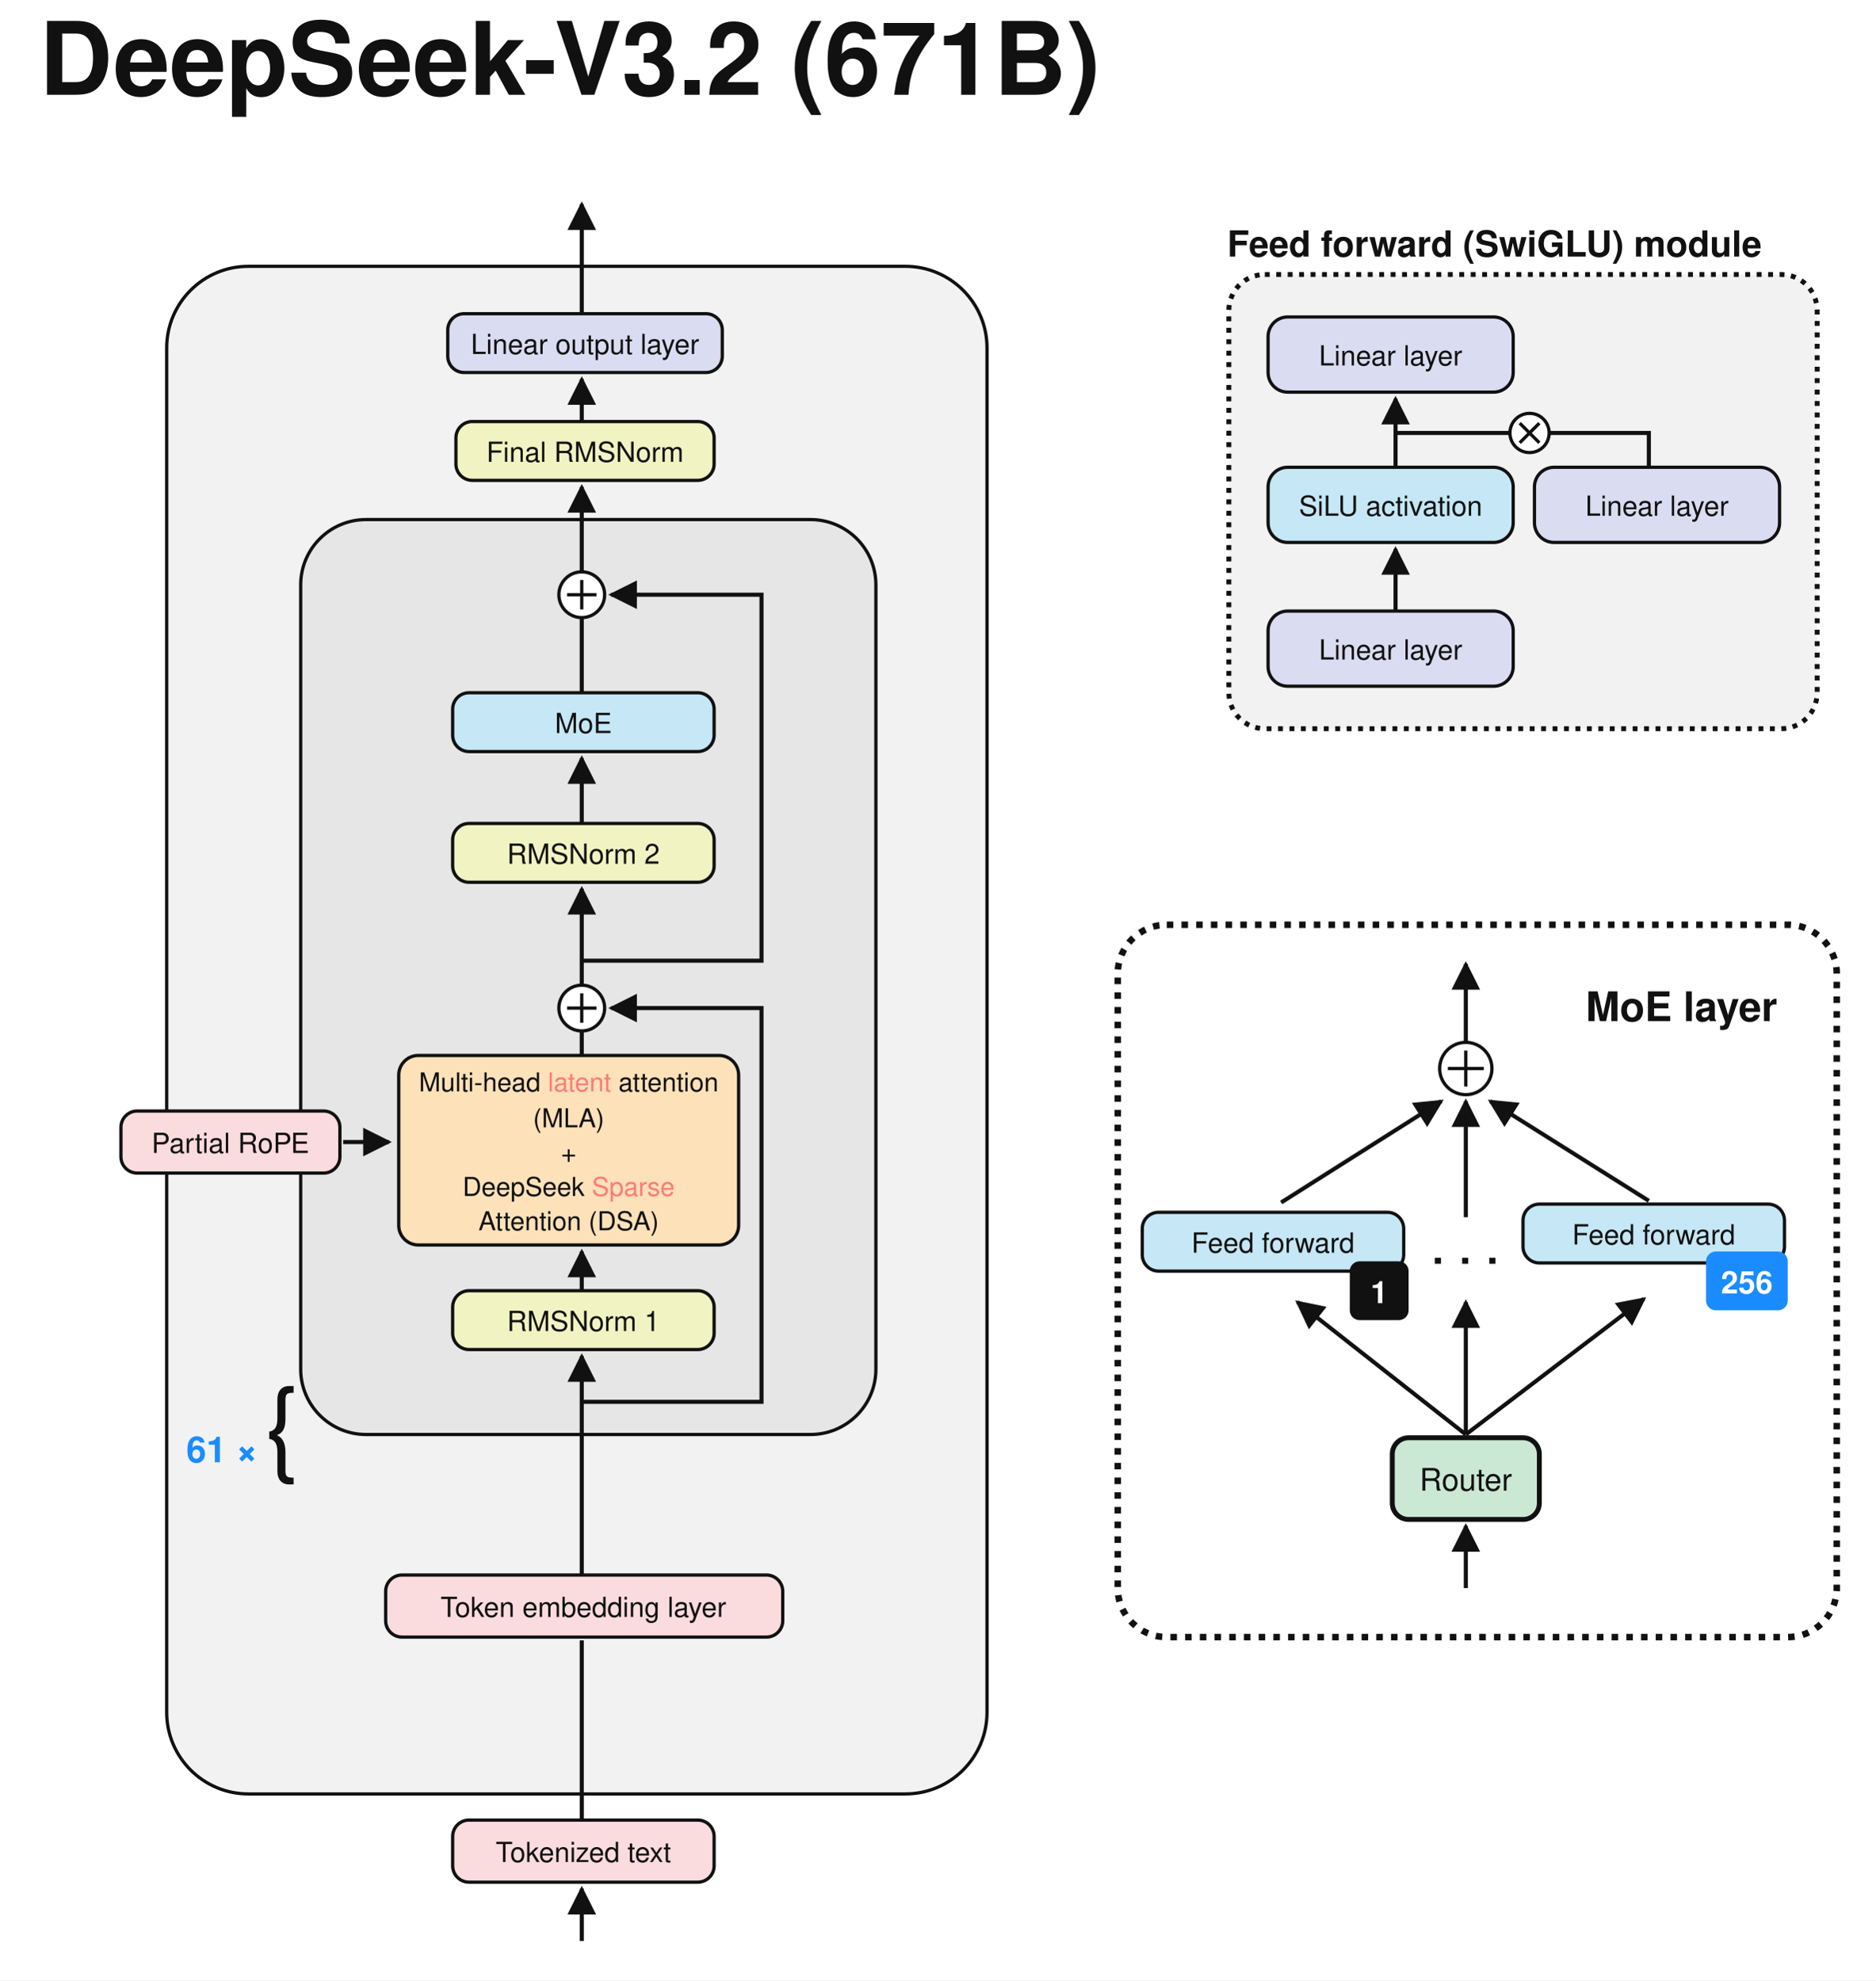
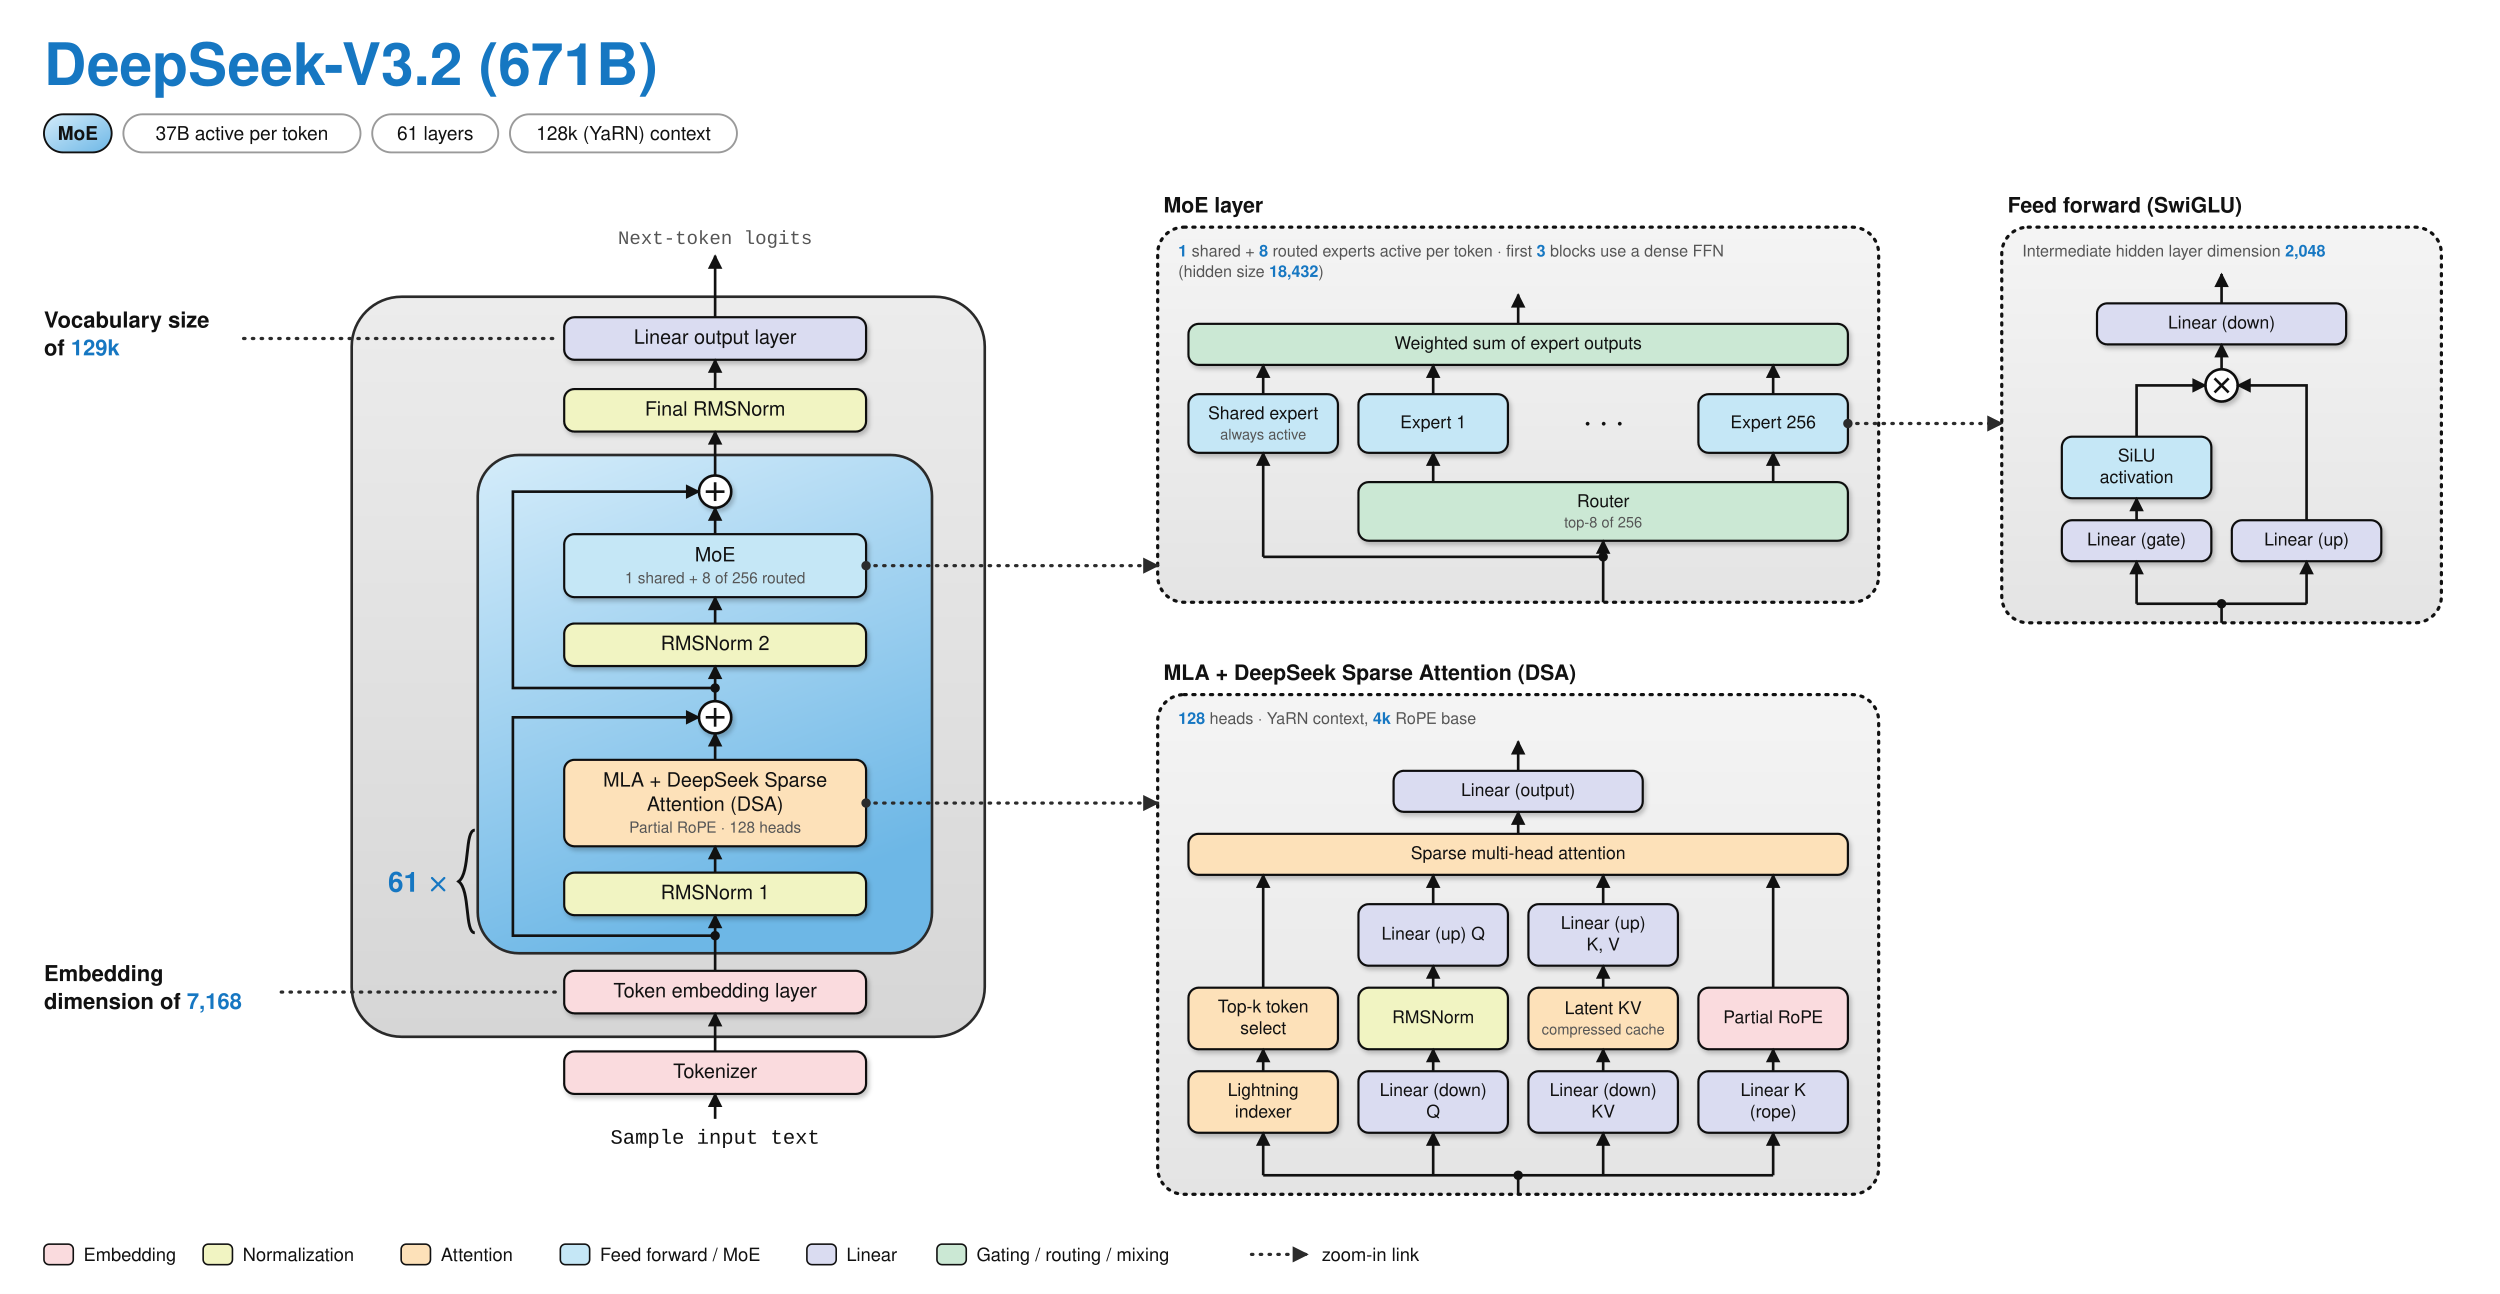
- <svg xmlns="http://www.w3.org/2000/svg" viewBox="106 0 1148 1212" width="1148" height="1212" font-family="Helvetica Neue, Helvetica, Arial, sans-serif">
+ <svg xmlns="http://www.w3.org/2000/svg" viewBox="0 0 1706 883" width="1706" height="883" font-family="'Segoe UI', 'Segoe UI Variable', Helvetica, Arial, sans-serif">
  <defs>
-     <marker id="arr" viewBox="0 0 10 10" refX="9" refY="5" markerWidth="7" markerHeight="7" orient="auto-start-reverse">
+     <marker id="ar" viewBox="0 0 10 10" refX="9" refY="5" markerWidth="5.5" markerHeight="5.5" orient="auto-start-reverse">
      <path d="M0,0 L10,5 L0,10 z" fill="#111" />
    </marker>
-     <style>
-       .box{fill:#fff;stroke:#222;stroke-width:2}
-       .gbox{fill:#d9d9d9;stroke:#222;stroke-width:2}
-       .lbl{font-size:17px;fill:#111;text-anchor:middle;dominant-baseline:middle}
-       .ln{stroke:#111;stroke-width:2.5;fill:none}
-       .dot{stroke:#111;stroke-width:3;stroke-dasharray:2 5;stroke-linecap:round;fill:none}
-       .ann{font-size:22px;font-weight:700;fill:#111}
-       .b{fill:#1a8cff}
-       .txt{font-size:22px;fill:#111}
-     </style>
+     <marker id="lk" viewBox="0 0 10 10" refX="9" refY="5" markerWidth="5" markerHeight="5" orient="auto-start-reverse">
+       <path d="M0,0 L10,5 L0,10 z" fill="#2b2b2b" />
+     </marker>
+     <filter id="sh" x="-10%" y="-20%" width="130%" height="160%">
+       <feDropShadow dx="1.5" dy="2.2" stdDeviation="1.6" flood-color="#000" flood-opacity="0.22" />
+     </filter>
+     <linearGradient id="bg" x1="0" y1="0" x2="0.35" y2="1">
+       <stop offset="0.00" stop-color="#d4ecfa" />
+       <stop offset="1.00" stop-color="#6db7e6" />
+     </linearGradient>
+     <linearGradient id="fg" x1="0" y1="0" x2="0" y2="1">
+       <stop offset="0" stop-color="#ececec" />
+       <stop offset="1" stop-color="#d6d6d6" />
+     </linearGradient>
+     <linearGradient id="pg" x1="0" y1="0" x2="0" y2="1">
+       <stop offset="0" stop-color="#f4f4f4" />
+       <stop offset="1" stop-color="#e4e4e4" />
+     </linearGradient>
+     <linearGradient id="chipDense" x1="0" y1="0" x2="1" y2="1">
+       <stop offset="0" stop-color="#dfe2fa" />
+       <stop offset="1" stop-color="#9aa2e8" />
+     </linearGradient>
+     <linearGradient id="chipMoE" x1="0" y1="0" x2="1" y2="1">
+       <stop offset="0" stop-color="#d4ecfa" />
+       <stop offset="1" stop-color="#6db7e6" />
+     </linearGradient>
+     <linearGradient id="chipHybrid" x1="0" y1="0" x2="1" y2="1">
+       <stop offset="0" stop-color="#ffe8cc" />
+       <stop offset="1" stop-color="#f3a95e" />
+     </linearGradient>
+     <linearGradient id="chipRecurrent" x1="0" y1="0" x2="1" y2="1">
+       <stop offset="0" stop-color="#d6f0de" />
+       <stop offset="1" stop-color="#77c690" />
+     </linearGradient>
  </defs>
-   <rect width="1148" height="1212" fill="#fff" x="106" y="0" />
-   <text x="130" y="58" font-size="62" font-weight="700" fill="#1a8cff" style="fill:#111">DeepSeek-V3.2 (671B)</text>
-   <rect x="208" y="163" width="502" height="935" rx="50" fill="#d9d9d9" stroke="#222" stroke-width="2" style="fill:#f2f2f2;stroke:#111" />
-   <rect x="290" y="318" width="352" height="560" rx="40" fill="#7fb2f5" stroke="#222" stroke-width="2" style="fill:#e6e6e6;stroke:#111" />
-   <line class="ln" x1="462" y1="1188" x2="462" y2="1156" marker-end="url(#arr)" />
-   <line class="ln" x1="462" y1="1114" x2="462" y2="1004" />
-   <line class="ln" x1="462" y1="964" x2="462" y2="830" marker-end="url(#arr)" />
-   <line class="ln" x1="462" y1="790" x2="462" y2="766" marker-end="url(#arr)" />
-   <line class="ln" x1="462" y1="646" x2="462" y2="631" />
-   <line class="ln" x1="462" y1="603" x2="462" y2="544" marker-end="url(#arr)" />
-   <line class="ln" x1="462" y1="504" x2="462" y2="464" marker-end="url(#arr)" />
-   <line class="ln" x1="462" y1="424" x2="462" y2="378" />
-   <line class="ln" x1="462" y1="350" x2="462" y2="298" marker-end="url(#arr)" />
-   <line class="ln" x1="462" y1="258" x2="462" y2="232" marker-end="url(#arr)" />
-   <line class="ln" x1="462" y1="192" x2="462" y2="125" marker-end="url(#arr)" />
-   <polyline class="ln" points="462,858 572,858 572,617 480,617" marker-end="url(#arr)" />
-   <polyline class="ln" points="462,588 572,588 572,364 480,364" marker-end="url(#arr)" />
-   <g fill="#fff" stroke="#111" stroke-width="2">
-     <circle cx="462" cy="364" r="14" />
-     <circle cx="462" cy="617" r="14" />
-   </g>
-   <g stroke="#111" stroke-width="2">
-     <line x1="453" y1="364" x2="471" y2="364" />
-     <line x1="462" y1="355" x2="462" y2="373" />
-     <line x1="453" y1="617" x2="471" y2="617" />
-     <line x1="462" y1="608" x2="462" y2="626" />
-   </g>
-   <rect class="box" x="380" y="192" width="168" height="36" rx="10" style="fill:#dadcf1;stroke:#111" />
-   <text class="lbl" x="464" y="211" style="fill:#111">Linear output layer</text>
-   <rect class="box" x="385" y="258" width="158" height="36" rx="10" style="fill:#f1f4c2;stroke:#111" />
-   <text class="lbl" x="464" y="277" style="fill:#111">Final RMSNorm</text>
-   <rect class="gbox" x="383" y="424" width="160" height="36" rx="10" style="fill:#c5e7f6;stroke:#111" />
-   <text class="lbl" x="463" y="443" style="fill:#111">MoE</text>
-   <rect class="box" x="383" y="504" width="160" height="36" rx="10" style="fill:#f1f4c2;stroke:#111" />
-   <text class="lbl" x="463" y="523" style="fill:#111">RMSNorm 2</text>
-   <rect x="350" y="646" width="208" height="116" rx="12" fill="#4a4a4a" stroke="#222" stroke-width="2" style="fill:#fde1b9;stroke:#111" />
-   <g font-size="16" fill="#fff" text-anchor="middle">
-     <text x="454" y="668" style="fill:#111">Multi-head <tspan fill="#ff7a7a">latent</tspan> attention</text>
-     <text x="454" y="690" style="fill:#111">(MLA)</text>
-     <text x="454" y="711" style="fill:#111">+</text>
-     <text x="454" y="732" style="fill:#111">DeepSeek <tspan fill="#ff7a7a">Sparse</tspan>
-     </text>
-     <text x="454" y="753" style="fill:#111">Attention (DSA)</text>
-   </g>
-   <rect class="box" x="383" y="790" width="160" height="36" rx="10" style="fill:#f1f4c2;stroke:#111" />
-   <text class="lbl" x="463" y="809" style="fill:#111">RMSNorm 1</text>
-   <rect class="box" x="342" y="964" width="243" height="38" rx="10" style="fill:#fadbde;stroke:#111" />
-   <text class="lbl" x="463" y="984" style="fill:#111">Token embedding layer</text>
-   <rect class="box" x="383" y="1114" width="160" height="38" rx="10" style="fill:#fadbde;stroke:#111" />
-   <text class="lbl" x="463" y="1134" style="fill:#111">Tokenized text</text>
-   <rect class="box" x="180" y="680" width="134" height="38" rx="10" style="fill:#fadbde;stroke:#111" />
-   <text class="lbl" x="247" y="700" style="fill:#111">Partial RoPE</text>
-   <line class="ln" x1="316" y1="699" x2="344" y2="699" marker-end="url(#arr)" />
-   <text x="220" y="895" font-size="22" font-weight="700" fill="#1a8cff">61 ×</text>
-   <text x="268" y="895" font-size="64" fill="#111">{</text>
-   <text class="ann" x="857" y="157">Feed forward (SwiGLU) module</text>
-   <rect x="858" y="168" width="360" height="278" rx="22" fill="#d9d9d9" stroke="#222" stroke-width="3" stroke-dasharray="3 4" style="fill:#f2f2f2;stroke:#111" />
-   <rect class="box" x="882" y="194" width="150" height="46" rx="12" style="fill:#dadcf1;stroke:#111" />
-   <text class="lbl" x="957" y="218" style="fill:#111">Linear layer</text>
-   <rect class="box" x="882" y="286" width="150" height="46" rx="12" style="fill:#c5e7f6;stroke:#111" />
-   <text class="lbl" x="957" y="310" style="fill:#111">SiLU activation</text>
-   <rect class="box" x="1045" y="286" width="150" height="46" rx="12" style="fill:#dadcf1;stroke:#111" />
-   <text class="lbl" x="1120" y="310" style="fill:#111">Linear layer</text>
-   <rect class="box" x="882" y="374" width="150" height="46" rx="12" style="fill:#dadcf1;stroke:#111" />
-   <text class="lbl" x="957" y="398" style="fill:#111">Linear layer</text>
-   <line class="ln" x1="960" y1="374" x2="960" y2="336" marker-end="url(#arr)" />
-   <line class="ln" x1="960" y1="286" x2="960" y2="244" marker-end="url(#arr)" />
-   <polyline class="ln" points="960,265 1030,265" />
-   <polyline class="ln" points="1054,265 1115,265 1115,286" />
-   <circle cx="1042" cy="265" r="12" fill="#fff" stroke="#111" stroke-width="2" />
-   <g stroke="#111" stroke-width="2">
-     <line x1="1036" y1="259" x2="1048" y2="271" />
-     <line x1="1048" y1="259" x2="1036" y2="271" />
-   </g>
-   <rect x="790" y="566" width="440" height="436" rx="30" fill="none" stroke="#1a8cff" stroke-width="4" stroke-dasharray="4 5" style="stroke:#111" />
-   <text x="1135" y="625" font-size="25" font-weight="700" fill="#111" text-anchor="middle">MoE layer</text>
-   <line class="ln" x1="1003" y1="638" x2="1003" y2="590" marker-end="url(#arr)" />
-   <circle cx="1003" cy="654" r="16" fill="#fff" stroke="#111" stroke-width="2" />
-   <g stroke="#111" stroke-width="2">
-     <line x1="992" y1="654" x2="1014" y2="654" />
-     <line x1="1003" y1="643" x2="1003" y2="665" />
-   </g>
-   <line class="ln" x1="890" y1="736" x2="988" y2="674" marker-end="url(#arr)" />
-   <line class="ln" x1="1003" y1="745" x2="1003" y2="674" marker-end="url(#arr)" />
-   <line class="ln" x1="1115" y1="735" x2="1018" y2="674" marker-end="url(#arr)" />
-   <rect class="gbox" x="805" y="742" width="160" height="36" rx="10" style="fill:#c5e7f6;stroke:#111" />
-   <text class="lbl" x="885" y="761" style="fill:#111">Feed forward</text>
-   <rect x="932" y="772" width="36" height="36" rx="6" fill="#111" />
-   <text x="950" y="791" font-size="19" font-weight="700" fill="#fff" text-anchor="middle" dominant-baseline="middle">1</text>
-   <rect class="gbox" x="1038" y="737" width="160" height="36" rx="10" style="fill:#c5e7f6;stroke:#111" />
-   <text class="lbl" x="1118" y="756" style="fill:#111">Feed forward</text>
-   <rect x="1150" y="766" width="50" height="36" rx="6" fill="#1a8cff" />
-   <text x="1175" y="785" font-size="19" font-weight="700" fill="#fff" text-anchor="middle" dominant-baseline="middle">256</text>
-   <text x="1003" y="780" font-size="30" font-weight="700" fill="#111" text-anchor="middle">· · ·</text>
-   <line class="ln" x1="1003" y1="878" x2="900" y2="797" marker-end="url(#arr)" />
-   <line class="ln" x1="1003" y1="878" x2="1003" y2="797" marker-end="url(#arr)" />
-   <line class="ln" x1="1003" y1="878" x2="1112" y2="795" marker-end="url(#arr)" />
-   <rect x="958" y="880" width="90" height="50" rx="10" fill="#fff" stroke="#1a8cff" stroke-width="3" style="fill:#cbe8d4;stroke:#111" />
-   <text x="1003" y="906" font-size="19" fill="#1a6fd0" text-anchor="middle" dominant-baseline="middle" style="fill:#111">Router</text>
-   <line class="ln" x1="1003" y1="972" x2="1003" y2="934" marker-end="url(#arr)" />
-   <g class="txt">
-     </g>
+   <rect width="1706" height="883" fill="#fff" />
+   <rect x="240" y="202.5" width="432" height="505.0" rx="34" fill="url(#fg)" stroke="#2a2a2a" stroke-width="1.8" />
+   <rect x="326" y="310.5" width="310" height="340.0" rx="28" fill="url(#bg)" stroke="#2a2a2a" stroke-width="1.8" />
+   <path d="M324,566.5 C317,566.5 321,595.5 313,601.5 C321,607.5 317,636.5 324,636.5" fill="none" stroke="#111" stroke-width="2" />
+   <rect x="790.0" y="155.0" width="492.0" height="256.0" rx="18" fill="url(#pg)" stroke="#111" stroke-width="2.2" stroke-dasharray="1.5 4.5" stroke-linecap="round" />
+   <rect x="1366.0" y="155.0" width="300.0" height="270.0" rx="18" fill="url(#pg)" stroke="#111" stroke-width="2.2" stroke-dasharray="1.5 4.5" stroke-linecap="round" />
+   <rect x="790.0" y="474.0" width="492.0" height="341.0" rx="18" fill="url(#pg)" stroke="#111" stroke-width="2.2" stroke-dasharray="1.5 4.5" stroke-linecap="round" />
+   <rect x="385.0" y="717.5" width="206.0" height="29.0" rx="7" fill="#fadbde" stroke="#111" stroke-width="1.5" filter="url(#sh)" />
+   <text x="488.0" y="735.6" font-family="'Segoe UI', 'Segoe UI Variable', Helvetica, Arial, sans-serif" font-size="13.5" text-anchor="middle" fill="#111">Tokenizer</text>
+   <rect x="385.0" y="662.5" width="206.0" height="29.0" rx="7" fill="#fadbde" stroke="#111" stroke-width="1.5" filter="url(#sh)" />
+   <text x="488.0" y="680.6" font-family="'Segoe UI', 'Segoe UI Variable', Helvetica, Arial, sans-serif" font-size="13.5" text-anchor="middle" fill="#111">Token embedding layer</text>
+   <text x="306.0" y="608.5" font-family="'Segoe UI', 'Segoe UI Variable', Helvetica, Arial, sans-serif" font-size="19" text-anchor="end" font-weight="bold" fill="#1677c2">61 <tspan font-family="KaTeX_Main, 'Latin Modern Math', 'Cambria Math', 'Times New Roman', serif">×</tspan>
+   </text>
+   <rect x="385.0" y="595.5" width="206.0" height="29.0" rx="7" fill="#f1f4c2" stroke="#111" stroke-width="1.5" filter="url(#sh)" />
+   <text x="488.0" y="613.6" font-family="'Segoe UI', 'Segoe UI Variable', Helvetica, Arial, sans-serif" font-size="13.5" text-anchor="middle" fill="#111">RMSNorm 1</text>
+   <rect x="385.0" y="518.5" width="206.0" height="59.0" rx="7" fill="#fde1b9" stroke="#111" stroke-width="1.5" filter="url(#sh)" />
+   <text x="488.0" y="536.8" font-family="'Segoe UI', 'Segoe UI Variable', Helvetica, Arial, sans-serif" font-size="13.5" text-anchor="middle" fill="#111">MLA + DeepSeek Sparse</text>
+   <text x="488.0" y="553.3" font-family="'Segoe UI', 'Segoe UI Variable', Helvetica, Arial, sans-serif" font-size="13.5" text-anchor="middle" fill="#111">Attention (DSA)</text>
+   <text x="488.0" y="568.2" font-family="'Segoe UI', 'Segoe UI Variable', Helvetica, Arial, sans-serif" font-size="10.5" text-anchor="middle" fill="#555">Partial RoPE <tspan font-family="KaTeX_Main, 'Latin Modern Math', 'Cambria Math', 'Times New Roman', serif">·</tspan> 128 heads</text>
+   <circle cx="488.0" cy="489.5" r="11" fill="#fff" stroke="#111" stroke-width="1.8" filter="url(#sh)" />
+   <path d="M481.6,489.5 H494.4 M488.0,483.1 V495.9" stroke="#111" stroke-width="1.8" />
+   <rect x="385.0" y="425.5" width="206.0" height="29.0" rx="7" fill="#f1f4c2" stroke="#111" stroke-width="1.5" filter="url(#sh)" />
+   <text x="488.0" y="443.6" font-family="'Segoe UI', 'Segoe UI Variable', Helvetica, Arial, sans-serif" font-size="13.5" text-anchor="middle" fill="#111">RMSNorm 2</text>
+   <rect x="385.0" y="364.5" width="206.0" height="43.0" rx="7" fill="#c5e7f6" stroke="#111" stroke-width="1.5" filter="url(#sh)" />
+   <text x="488.0" y="383.1" font-family="'Segoe UI', 'Segoe UI Variable', Helvetica, Arial, sans-serif" font-size="13.5" text-anchor="middle" fill="#111">MoE</text>
+   <text x="488.0" y="398.0" font-family="'Segoe UI', 'Segoe UI Variable', Helvetica, Arial, sans-serif" font-size="10.5" text-anchor="middle" fill="#555">1 shared + 8 of 256 routed</text>
+   <circle cx="488.0" cy="335.5" r="11" fill="#fff" stroke="#111" stroke-width="1.8" filter="url(#sh)" />
+   <path d="M481.6,335.5 H494.4 M488.0,329.1 V341.9" stroke="#111" stroke-width="1.8" />
+   <rect x="385.0" y="265.5" width="206.0" height="29.0" rx="7" fill="#f1f4c2" stroke="#111" stroke-width="1.5" filter="url(#sh)" />
+   <text x="488.0" y="283.6" font-family="'Segoe UI', 'Segoe UI Variable', Helvetica, Arial, sans-serif" font-size="13.5" text-anchor="middle" fill="#111">Final RMSNorm</text>
+   <rect x="385.0" y="216.5" width="206.0" height="29.0" rx="7" fill="#dadcf1" stroke="#111" stroke-width="1.5" filter="url(#sh)" />
+   <text x="488.0" y="234.6" font-family="'Segoe UI', 'Segoe UI Variable', Helvetica, Arial, sans-serif" font-size="13.5" text-anchor="middle" fill="#111">Linear output layer</text>
+   <text x="488.0" y="780.5" font-family="Consolas, Menlo, 'Courier New', monospace" font-size="14" text-anchor="middle" fill="#111">Sample input text</text>
+   <polyline points="488.0,763.5 488.0,746.5" fill="none" stroke="#111" stroke-width="1.8" marker-end="url(#ar)" />
+   <polyline points="488.0,717.5 488.0,691.5" fill="none" stroke="#111" stroke-width="1.8" marker-end="url(#ar)" />
+   <polyline points="488.0,662.5 488.0,624.5" fill="none" stroke="#111" stroke-width="1.8" marker-end="url(#ar)" />
+   <circle cx="488.0" cy="638.5" r="3.2" fill="#111" />
+   <polyline points="488.0,638.5 350.0,638.5 350.0,489.5 477.0,489.5" fill="none" stroke="#111" stroke-width="1.8" marker-end="url(#ar)" />
+   <polyline points="488.0,595.5 488.0,577.5" fill="none" stroke="#111" stroke-width="1.8" marker-end="url(#ar)" />
+   <polyline points="488.0,518.5 488.0,500.5" fill="none" stroke="#111" stroke-width="1.8" marker-end="url(#ar)" />
+   <polyline points="488.0,478.5 488.0,454.5" fill="none" stroke="#111" stroke-width="1.8" marker-end="url(#ar)" />
+   <circle cx="488.0" cy="469.5" r="3.2" fill="#111" />
+   <polyline points="488.0,469.5 350.0,469.5 350.0,335.5 477.0,335.5" fill="none" stroke="#111" stroke-width="1.8" marker-end="url(#ar)" />
+   <polyline points="488.0,425.5 488.0,407.5" fill="none" stroke="#111" stroke-width="1.8" marker-end="url(#ar)" />
+   <polyline points="488.0,364.5 488.0,346.5" fill="none" stroke="#111" stroke-width="1.8" marker-end="url(#ar)" />
+   <polyline points="488.0,324.5 488.0,294.5" fill="none" stroke="#111" stroke-width="1.8" marker-end="url(#ar)" />
+   <polyline points="488.0,265.5 488.0,245.5" fill="none" stroke="#111" stroke-width="1.8" marker-end="url(#ar)" />
+   <polyline points="488.0,216.5 488.0,174.5" fill="none" stroke="#111" stroke-width="1.8" marker-end="url(#ar)" />
+   <text x="488.0" y="166.5" font-family="Consolas, Menlo, 'Courier New', monospace" font-size="13" text-anchor="middle" fill="#555">Next-token logits</text>
+   <text x="30.0" y="669.5" font-family="'Segoe UI', 'Segoe UI Variable', Helvetica, Arial, sans-serif" font-size="15" text-anchor="start" font-weight="bold" fill="#111">Embedding</text>
+   <text x="30.0" y="688.5" font-family="'Segoe UI', 'Segoe UI Variable', Helvetica, Arial, sans-serif" font-size="15" text-anchor="start" font-weight="bold" fill="#111">dimension of <tspan fill="#1677c2" font-weight="bold">7,168</tspan>
+   </text>
+   <polyline points="191.9,677.0 381.0,677.0" fill="none" stroke="#2b2b2b" stroke-width="2.2" stroke-dasharray="1 5" stroke-linecap="round" />
+   <text x="30.0" y="223.5" font-family="'Segoe UI', 'Segoe UI Variable', Helvetica, Arial, sans-serif" font-size="15" text-anchor="start" font-weight="bold" fill="#111">Vocabulary size</text>
+   <text x="30.0" y="242.5" font-family="'Segoe UI', 'Segoe UI Variable', Helvetica, Arial, sans-serif" font-size="15" text-anchor="start" font-weight="bold" fill="#111">of <tspan fill="#1677c2" font-weight="bold">129k</tspan>
+   </text>
+   <polyline points="166.2,231.0 381.0,231.0" fill="none" stroke="#2b2b2b" stroke-width="2.2" stroke-dasharray="1 5" stroke-linecap="round" />
+   <text x="794.0" y="145.0" font-family="'Segoe UI', 'Segoe UI Variable', Helvetica, Arial, sans-serif" font-size="14.5" text-anchor="start" font-weight="bold" fill="#111">MoE layer</text>
+   <text x="804.0" y="175.0" font-family="'Segoe UI', 'Segoe UI Variable', Helvetica, Arial, sans-serif" font-size="11" text-anchor="start" fill="#555">
+     <tspan fill="#1677c2" font-weight="bold">1</tspan> shared + <tspan fill="#1677c2" font-weight="bold">8</tspan> routed experts active per token <tspan font-family="KaTeX_Main, 'Latin Modern Math', 'Cambria Math', 'Times New Roman', serif">·</tspan> first <tspan fill="#1677c2" font-weight="bold">3</tspan> blocks use a dense FFN</text>
+   <text x="804.0" y="189.0" font-family="'Segoe UI', 'Segoe UI Variable', Helvetica, Arial, sans-serif" font-size="11" text-anchor="start" fill="#555">(hidden size <tspan fill="#1677c2" font-weight="bold">18,432</tspan>)</text>
+   <rect x="811.0" y="221.0" width="450.0" height="28.0" rx="7" fill="#cbe8d4" stroke="#111" stroke-width="1.5" filter="url(#sh)" />
+   <text x="1036.0" y="238.2" font-family="'Segoe UI', 'Segoe UI Variable', Helvetica, Arial, sans-serif" font-size="12" text-anchor="middle" fill="#111">Weighted sum of expert outputs</text>
+   <rect x="811.0" y="269.0" width="102.0" height="40.0" rx="7" fill="#c5e7f6" stroke="#111" stroke-width="1.5" filter="url(#sh)" />
+   <text x="862.0" y="286.0" font-family="'Segoe UI', 'Segoe UI Variable', Helvetica, Arial, sans-serif" font-size="12" text-anchor="middle" fill="#111">Shared expert</text>
+   <text x="862.0" y="299.9" font-family="'Segoe UI', 'Segoe UI Variable', Helvetica, Arial, sans-serif" font-size="10" text-anchor="middle" fill="#555">always active</text>
+   <rect x="927.0" y="269.0" width="102.0" height="40.0" rx="7" fill="#c5e7f6" stroke="#111" stroke-width="1.5" filter="url(#sh)" />
+   <text x="978.0" y="292.2" font-family="'Segoe UI', 'Segoe UI Variable', Helvetica, Arial, sans-serif" font-size="12" text-anchor="middle" fill="#111">Expert 1</text>
+   <text x="1094.0" y="294.0" font-family="KaTeX_Main, 'Latin Modern Math', 'Cambria Math', 'Times New Roman', serif" font-size="18" text-anchor="middle" font-weight="bold" fill="#111">
+     <tspan font-family="KaTeX_Main, 'Latin Modern Math', 'Cambria Math', 'Times New Roman', serif">·</tspan>
+     <tspan font-family="KaTeX_Main, 'Latin Modern Math', 'Cambria Math', 'Times New Roman', serif">·</tspan>
+     <tspan font-family="KaTeX_Main, 'Latin Modern Math', 'Cambria Math', 'Times New Roman', serif">·</tspan>
+   </text>
+   <rect x="1159.0" y="269.0" width="102.0" height="40.0" rx="7" fill="#c5e7f6" stroke="#111" stroke-width="1.5" filter="url(#sh)" />
+   <text x="1210.0" y="292.2" font-family="'Segoe UI', 'Segoe UI Variable', Helvetica, Arial, sans-serif" font-size="12" text-anchor="middle" fill="#111">Expert 256</text>
+   <polyline points="862.0,269.0 862.0,249.0" fill="none" stroke="#111" stroke-width="1.8" marker-end="url(#ar)" />
+   <polyline points="978.0,269.0 978.0,249.0" fill="none" stroke="#111" stroke-width="1.8" marker-end="url(#ar)" />
+   <polyline points="1210.0,269.0 1210.0,249.0" fill="none" stroke="#111" stroke-width="1.8" marker-end="url(#ar)" />
+   <rect x="927.0" y="329.0" width="334.0" height="40.0" rx="7" fill="#cbe8d4" stroke="#111" stroke-width="1.5" filter="url(#sh)" />
+   <text x="1094.0" y="346.0" font-family="'Segoe UI', 'Segoe UI Variable', Helvetica, Arial, sans-serif" font-size="12" text-anchor="middle" fill="#111">Router</text>
+   <text x="1094.0" y="359.9" font-family="'Segoe UI', 'Segoe UI Variable', Helvetica, Arial, sans-serif" font-size="10" text-anchor="middle" fill="#555">top-8 of 256</text>
+   <polyline points="978.0,329.0 978.0,309.0" fill="none" stroke="#111" stroke-width="1.8" marker-end="url(#ar)" />
+   <polyline points="1210.0,329.0 1210.0,309.0" fill="none" stroke="#111" stroke-width="1.8" marker-end="url(#ar)" />
+   <polyline points="1094.0,411.0 1094.0,369.0" fill="none" stroke="#111" stroke-width="1.8" marker-end="url(#ar)" />
+   <polyline points="862.0,380.0 1094.0,380.0" fill="none" stroke="#111" stroke-width="1.8" />
+   <circle cx="1094.0" cy="380.0" r="3.2" fill="#111" />
+   <polyline points="862.0,380.0 862.0,309.0" fill="none" stroke="#111" stroke-width="1.8" marker-end="url(#ar)" />
+   <polyline points="1036.0,221.0 1036.0,201.0" fill="none" stroke="#111" stroke-width="1.8" marker-end="url(#ar)" />
+   <text x="1370.0" y="145.0" font-family="'Segoe UI', 'Segoe UI Variable', Helvetica, Arial, sans-serif" font-size="14.5" text-anchor="start" font-weight="bold" fill="#111">Feed forward (SwiGLU)</text>
+   <text x="1380.0" y="175.0" font-family="'Segoe UI', 'Segoe UI Variable', Helvetica, Arial, sans-serif" font-size="11" text-anchor="start" fill="#555">Intermediate hidden layer dimension <tspan fill="#1677c2" font-weight="bold">2,048</tspan>
+   </text>
+   <rect x="1431.0" y="207.0" width="170.0" height="28.0" rx="7" fill="#dadcf1" stroke="#111" stroke-width="1.5" filter="url(#sh)" />
+   <text x="1516.0" y="224.2" font-family="'Segoe UI', 'Segoe UI Variable', Helvetica, Arial, sans-serif" font-size="12" text-anchor="middle" fill="#111">Linear (down)</text>
+   <circle cx="1516.0" cy="263.0" r="11" fill="#fff" stroke="#111" stroke-width="1.8" filter="url(#sh)" />
+   <path d="M1511.2,258.2 L1520.8,267.8 M1520.8,258.2 L1511.2,267.8" stroke="#111" stroke-width="1.8" />
+   <polyline points="1516.0,252.0 1516.0,235.0" fill="none" stroke="#111" stroke-width="1.8" marker-end="url(#ar)" />
+   <rect x="1407.0" y="355.0" width="102.0" height="28.0" rx="7" fill="#dadcf1" stroke="#111" stroke-width="1.5" filter="url(#sh)" />
+   <text x="1458.0" y="372.2" font-family="'Segoe UI', 'Segoe UI Variable', Helvetica, Arial, sans-serif" font-size="12" text-anchor="middle" fill="#111">Linear (gate)</text>
+   <rect x="1407.0" y="298.0" width="102.0" height="42.0" rx="7" fill="#c5e7f6" stroke="#111" stroke-width="1.5" filter="url(#sh)" />
+   <text x="1458.0" y="314.9" font-family="'Segoe UI', 'Segoe UI Variable', Helvetica, Arial, sans-serif" font-size="12" text-anchor="middle" fill="#111">SiLU</text>
+   <text x="1458.0" y="329.6" font-family="'Segoe UI', 'Segoe UI Variable', Helvetica, Arial, sans-serif" font-size="12" text-anchor="middle" fill="#111">activation</text>
+   <polyline points="1458.0,355.0 1458.0,340.0" fill="none" stroke="#111" stroke-width="1.8" marker-end="url(#ar)" />
+   <rect x="1523.0" y="355.0" width="102.0" height="28.0" rx="7" fill="#dadcf1" stroke="#111" stroke-width="1.5" filter="url(#sh)" />
+   <text x="1574.0" y="372.2" font-family="'Segoe UI', 'Segoe UI Variable', Helvetica, Arial, sans-serif" font-size="12" text-anchor="middle" fill="#111">Linear (up)</text>
+   <polyline points="1458.0,298.0 1458.0,263.0 1505.0,263.0" fill="none" stroke="#111" stroke-width="1.8" marker-end="url(#ar)" />
+   <polyline points="1574.0,355.0 1574.0,263.0 1527.0,263.0" fill="none" stroke="#111" stroke-width="1.8" marker-end="url(#ar)" />
+   <polyline points="1516.0,425.0 1516.0,412.0" fill="none" stroke="#111" stroke-width="1.8" />
+   <polyline points="1458.0,412.0 1574.0,412.0" fill="none" stroke="#111" stroke-width="1.8" />
+   <circle cx="1516.0" cy="412.0" r="3.2" fill="#111" />
+   <polyline points="1458.0,412.0 1458.0,383.0" fill="none" stroke="#111" stroke-width="1.8" marker-end="url(#ar)" />
+   <polyline points="1574.0,412.0 1574.0,383.0" fill="none" stroke="#111" stroke-width="1.8" marker-end="url(#ar)" />
+   <polyline points="1516.0,207.0 1516.0,187.0" fill="none" stroke="#111" stroke-width="1.8" marker-end="url(#ar)" />
+   <text x="794.0" y="464.0" font-family="'Segoe UI', 'Segoe UI Variable', Helvetica, Arial, sans-serif" font-size="14.5" text-anchor="start" font-weight="bold" fill="#111">MLA + DeepSeek Sparse Attention (DSA)</text>
+   <text x="804.0" y="494.0" font-family="'Segoe UI', 'Segoe UI Variable', Helvetica, Arial, sans-serif" font-size="11" text-anchor="start" fill="#555">
+     <tspan fill="#1677c2" font-weight="bold">128</tspan> heads <tspan font-family="KaTeX_Main, 'Latin Modern Math', 'Cambria Math', 'Times New Roman', serif">·</tspan> YaRN context, <tspan fill="#1677c2" font-weight="bold">4k</tspan> RoPE base</text>
+   <rect x="951.0" y="526.0" width="170.0" height="28.0" rx="7" fill="#dadcf1" stroke="#111" stroke-width="1.5" filter="url(#sh)" />
+   <text x="1036.0" y="543.2" font-family="'Segoe UI', 'Segoe UI Variable', Helvetica, Arial, sans-serif" font-size="12" text-anchor="middle" fill="#111">Linear (output)</text>
+   <rect x="811.0" y="569.0" width="450.0" height="28.0" rx="7" fill="#fde1b9" stroke="#111" stroke-width="1.5" filter="url(#sh)" />
+   <text x="1036.0" y="586.2" font-family="'Segoe UI', 'Segoe UI Variable', Helvetica, Arial, sans-serif" font-size="12" text-anchor="middle" fill="#111">Sparse multi-head attention</text>
+   <polyline points="1036.0,569.0 1036.0,554.0" fill="none" stroke="#111" stroke-width="1.8" marker-end="url(#ar)" />
+   <rect x="811.0" y="731.0" width="102.0" height="42.0" rx="7" fill="#fde1b9" stroke="#111" stroke-width="1.5" filter="url(#sh)" />
+   <text x="862.0" y="747.9" font-family="'Segoe UI', 'Segoe UI Variable', Helvetica, Arial, sans-serif" font-size="12" text-anchor="middle" fill="#111">Lightning</text>
+   <text x="862.0" y="762.6" font-family="'Segoe UI', 'Segoe UI Variable', Helvetica, Arial, sans-serif" font-size="12" text-anchor="middle" fill="#111">indexer</text>
+   <rect x="811.0" y="674.0" width="102.0" height="42.0" rx="7" fill="#fde1b9" stroke="#111" stroke-width="1.5" filter="url(#sh)" />
+   <text x="862.0" y="690.9" font-family="'Segoe UI', 'Segoe UI Variable', Helvetica, Arial, sans-serif" font-size="12" text-anchor="middle" fill="#111">Top-k token</text>
+   <text x="862.0" y="705.6" font-family="'Segoe UI', 'Segoe UI Variable', Helvetica, Arial, sans-serif" font-size="12" text-anchor="middle" fill="#111">select</text>
+   <polyline points="862.0,731.0 862.0,716.0" fill="none" stroke="#111" stroke-width="1.8" marker-end="url(#ar)" />
+   <rect x="927.0" y="731.0" width="102.0" height="42.0" rx="7" fill="#dadcf1" stroke="#111" stroke-width="1.5" filter="url(#sh)" />
+   <text x="978.0" y="747.9" font-family="'Segoe UI', 'Segoe UI Variable', Helvetica, Arial, sans-serif" font-size="12" text-anchor="middle" fill="#111">Linear (down)</text>
+   <text x="978.0" y="762.6" font-family="'Segoe UI', 'Segoe UI Variable', Helvetica, Arial, sans-serif" font-size="12" text-anchor="middle" fill="#111">Q</text>
+   <rect x="927.0" y="674.0" width="102.0" height="42.0" rx="7" fill="#f1f4c2" stroke="#111" stroke-width="1.5" filter="url(#sh)" />
+   <text x="978.0" y="698.2" font-family="'Segoe UI', 'Segoe UI Variable', Helvetica, Arial, sans-serif" font-size="12" text-anchor="middle" fill="#111">RMSNorm</text>
+   <polyline points="978.0,731.0 978.0,716.0" fill="none" stroke="#111" stroke-width="1.8" marker-end="url(#ar)" />
+   <rect x="927.0" y="617.0" width="102.0" height="42.0" rx="7" fill="#dadcf1" stroke="#111" stroke-width="1.5" filter="url(#sh)" />
+   <text x="978.0" y="641.2" font-family="'Segoe UI', 'Segoe UI Variable', Helvetica, Arial, sans-serif" font-size="12" text-anchor="middle" fill="#111">Linear (up) Q</text>
+   <polyline points="978.0,674.0 978.0,659.0" fill="none" stroke="#111" stroke-width="1.8" marker-end="url(#ar)" />
+   <rect x="1043.0" y="731.0" width="102.0" height="42.0" rx="7" fill="#dadcf1" stroke="#111" stroke-width="1.5" filter="url(#sh)" />
+   <text x="1094.0" y="747.9" font-family="'Segoe UI', 'Segoe UI Variable', Helvetica, Arial, sans-serif" font-size="12" text-anchor="middle" fill="#111">Linear (down)</text>
+   <text x="1094.0" y="762.6" font-family="'Segoe UI', 'Segoe UI Variable', Helvetica, Arial, sans-serif" font-size="12" text-anchor="middle" fill="#111">KV</text>
+   <rect x="1043.0" y="674.0" width="102.0" height="42.0" rx="7" fill="#fde1b9" stroke="#111" stroke-width="1.5" filter="url(#sh)" />
+   <text x="1094.0" y="692.0" font-family="'Segoe UI', 'Segoe UI Variable', Helvetica, Arial, sans-serif" font-size="12" text-anchor="middle" fill="#111">Latent KV</text>
+   <text x="1094.0" y="705.9" font-family="'Segoe UI', 'Segoe UI Variable', Helvetica, Arial, sans-serif" font-size="10" text-anchor="middle" fill="#555">compressed cache</text>
+   <polyline points="1094.0,731.0 1094.0,716.0" fill="none" stroke="#111" stroke-width="1.8" marker-end="url(#ar)" />
+   <rect x="1043.0" y="617.0" width="102.0" height="42.0" rx="7" fill="#dadcf1" stroke="#111" stroke-width="1.5" filter="url(#sh)" />
+   <text x="1094.0" y="633.9" font-family="'Segoe UI', 'Segoe UI Variable', Helvetica, Arial, sans-serif" font-size="12" text-anchor="middle" fill="#111">Linear (up)</text>
+   <text x="1094.0" y="648.6" font-family="'Segoe UI', 'Segoe UI Variable', Helvetica, Arial, sans-serif" font-size="12" text-anchor="middle" fill="#111">K, V</text>
+   <polyline points="1094.0,674.0 1094.0,659.0" fill="none" stroke="#111" stroke-width="1.8" marker-end="url(#ar)" />
+   <rect x="1159.0" y="731.0" width="102.0" height="42.0" rx="7" fill="#dadcf1" stroke="#111" stroke-width="1.5" filter="url(#sh)" />
+   <text x="1210.0" y="747.9" font-family="'Segoe UI', 'Segoe UI Variable', Helvetica, Arial, sans-serif" font-size="12" text-anchor="middle" fill="#111">Linear K</text>
+   <text x="1210.0" y="762.6" font-family="'Segoe UI', 'Segoe UI Variable', Helvetica, Arial, sans-serif" font-size="12" text-anchor="middle" fill="#111">(rope)</text>
+   <rect x="1159.0" y="674.0" width="102.0" height="42.0" rx="7" fill="#fadbde" stroke="#111" stroke-width="1.5" filter="url(#sh)" />
+   <text x="1210.0" y="698.2" font-family="'Segoe UI', 'Segoe UI Variable', Helvetica, Arial, sans-serif" font-size="12" text-anchor="middle" fill="#111">Partial RoPE</text>
+   <polyline points="1210.0,731.0 1210.0,716.0" fill="none" stroke="#111" stroke-width="1.8" marker-end="url(#ar)" />
+   <polyline points="862.0,674.0 862.0,597.0" fill="none" stroke="#111" stroke-width="1.8" marker-end="url(#ar)" />
+   <polyline points="978.0,617.0 978.0,597.0" fill="none" stroke="#111" stroke-width="1.8" marker-end="url(#ar)" />
+   <polyline points="1094.0,617.0 1094.0,597.0" fill="none" stroke="#111" stroke-width="1.8" marker-end="url(#ar)" />
+   <polyline points="1210.0,674.0 1210.0,597.0" fill="none" stroke="#111" stroke-width="1.8" marker-end="url(#ar)" />
+   <polyline points="1036.0,815.0 1036.0,802.0" fill="none" stroke="#111" stroke-width="1.8" />
+   <polyline points="862.0,802.0 1210.0,802.0" fill="none" stroke="#111" stroke-width="1.8" />
+   <circle cx="1036.0" cy="802.0" r="3.2" fill="#111" />
+   <polyline points="862.0,802.0 862.0,773.0" fill="none" stroke="#111" stroke-width="1.8" marker-end="url(#ar)" />
+   <polyline points="978.0,802.0 978.0,773.0" fill="none" stroke="#111" stroke-width="1.8" marker-end="url(#ar)" />
+   <polyline points="1094.0,802.0 1094.0,773.0" fill="none" stroke="#111" stroke-width="1.8" marker-end="url(#ar)" />
+   <polyline points="1210.0,802.0 1210.0,773.0" fill="none" stroke="#111" stroke-width="1.8" marker-end="url(#ar)" />
+   <polyline points="1036.0,526.0 1036.0,506.0" fill="none" stroke="#111" stroke-width="1.8" marker-end="url(#ar)" />
+   <text x="30.0" y="58.0" font-family="'Segoe UI', 'Segoe UI Variable', Helvetica, Arial, sans-serif" font-size="40" text-anchor="start" font-weight="bold" fill="#1677c2">DeepSeek-V3.2 (671B)</text>
+   <rect x="30.0" y="78" width="46.2" height="26" rx="13" fill="url(#chipMoE)" stroke="#111" stroke-width="1.3" />
+   <text x="53.1" y="95.5" font-family="'Segoe UI', 'Segoe UI Variable', Helvetica, Arial, sans-serif" font-size="13" text-anchor="middle" font-weight="bold" fill="#111">MoE</text>
+   <rect x="84.2" y="78" width="161.8" height="26" rx="13" fill="#fff" stroke="#9a9a9a" stroke-width="1.3" />
+   <text x="165.1" y="95.5" font-family="'Segoe UI', 'Segoe UI Variable', Helvetica, Arial, sans-serif" font-size="13" text-anchor="middle" fill="#111">37B active per token</text>
+   <rect x="254.0" y="78" width="86.0" height="26" rx="13" fill="#fff" stroke="#9a9a9a" stroke-width="1.3" />
+   <text x="297.0" y="95.5" font-family="'Segoe UI', 'Segoe UI Variable', Helvetica, Arial, sans-serif" font-size="13" text-anchor="middle" fill="#111">61 layers</text>
+   <rect x="348.0" y="78" width="154.9" height="26" rx="13" fill="#fff" stroke="#9a9a9a" stroke-width="1.3" />
+   <text x="425.5" y="95.5" font-family="'Segoe UI', 'Segoe UI Variable', Helvetica, Arial, sans-serif" font-size="13" text-anchor="middle" fill="#111">128k (YaRN) context</text>
+   <rect x="30" y="849" width="20" height="14" rx="3.5" fill="#fadbde" stroke="#111" stroke-width="1.1" />
+   <text x="57.0" y="860.5" font-family="'Segoe UI', 'Segoe UI Variable', Helvetica, Arial, sans-serif" font-size="12.5" text-anchor="start" fill="#111">Embedding</text>
+   <rect x="138.625" y="849" width="20" height="14" rx="3.5" fill="#f1f4c2" stroke="#111" stroke-width="1.1" />
+   <text x="165.6" y="860.5" font-family="'Segoe UI', 'Segoe UI Variable', Helvetica, Arial, sans-serif" font-size="12.5" text-anchor="start" fill="#111">Normalization</text>
+   <rect x="273.75" y="849" width="20" height="14" rx="3.5" fill="#fde1b9" stroke="#111" stroke-width="1.1" />
+   <text x="300.8" y="860.5" font-family="'Segoe UI', 'Segoe UI Variable', Helvetica, Arial, sans-serif" font-size="12.5" text-anchor="start" fill="#111">Attention</text>
+   <rect x="382.375" y="849" width="20" height="14" rx="3.5" fill="#c5e7f6" stroke="#111" stroke-width="1.1" />
+   <text x="409.4" y="860.5" font-family="'Segoe UI', 'Segoe UI Variable', Helvetica, Arial, sans-serif" font-size="12.5" text-anchor="start" fill="#111">Feed forward / MoE</text>
+   <rect x="550.625" y="849" width="20" height="14" rx="3.5" fill="#dadcf1" stroke="#111" stroke-width="1.1" />
+   <text x="577.6" y="860.5" font-family="'Segoe UI', 'Segoe UI Variable', Helvetica, Arial, sans-serif" font-size="12.5" text-anchor="start" fill="#111">Linear</text>
+   <rect x="639.375" y="849" width="20" height="14" rx="3.5" fill="#cbe8d4" stroke="#111" stroke-width="1.1" />
+   <text x="666.4" y="860.5" font-family="'Segoe UI', 'Segoe UI Variable', Helvetica, Arial, sans-serif" font-size="12.5" text-anchor="start" fill="#111">Gating / routing / mixing</text>
+   <line x1="854.0" y1="856" x2="892.0" y2="856" stroke="#2b2b2b" stroke-width="2.2" stroke-dasharray="1 5" stroke-linecap="round" marker-end="url(#lk)" />
+   <text x="902.0" y="860.5" font-family="'Segoe UI', 'Segoe UI Variable', Helvetica, Arial, sans-serif" font-size="12.5" text-anchor="start" fill="#111">zoom-in link</text>
+   <circle cx="591.0" cy="386.0" r="3.2" fill="#2b2b2b" />
+   <polyline points="591.0,386.0 790.0,386.0" fill="none" stroke="#2b2b2b" stroke-width="2.2" stroke-dasharray="1 5" stroke-linecap="round" marker-end="url(#lk)" />
+   <circle cx="591.0" cy="548.0" r="3.2" fill="#2b2b2b" />
+   <polyline points="591.0,548.0 790.0,548.0" fill="none" stroke="#2b2b2b" stroke-width="2.2" stroke-dasharray="1 5" stroke-linecap="round" marker-end="url(#lk)" />
+   <circle cx="1261.0" cy="289.0" r="3.2" fill="#2b2b2b" />
+   <polyline points="1261.0,289.0 1366.0,289.0" fill="none" stroke="#2b2b2b" stroke-width="2.2" stroke-dasharray="1 5" stroke-linecap="round" marker-end="url(#lk)" />
</svg>
